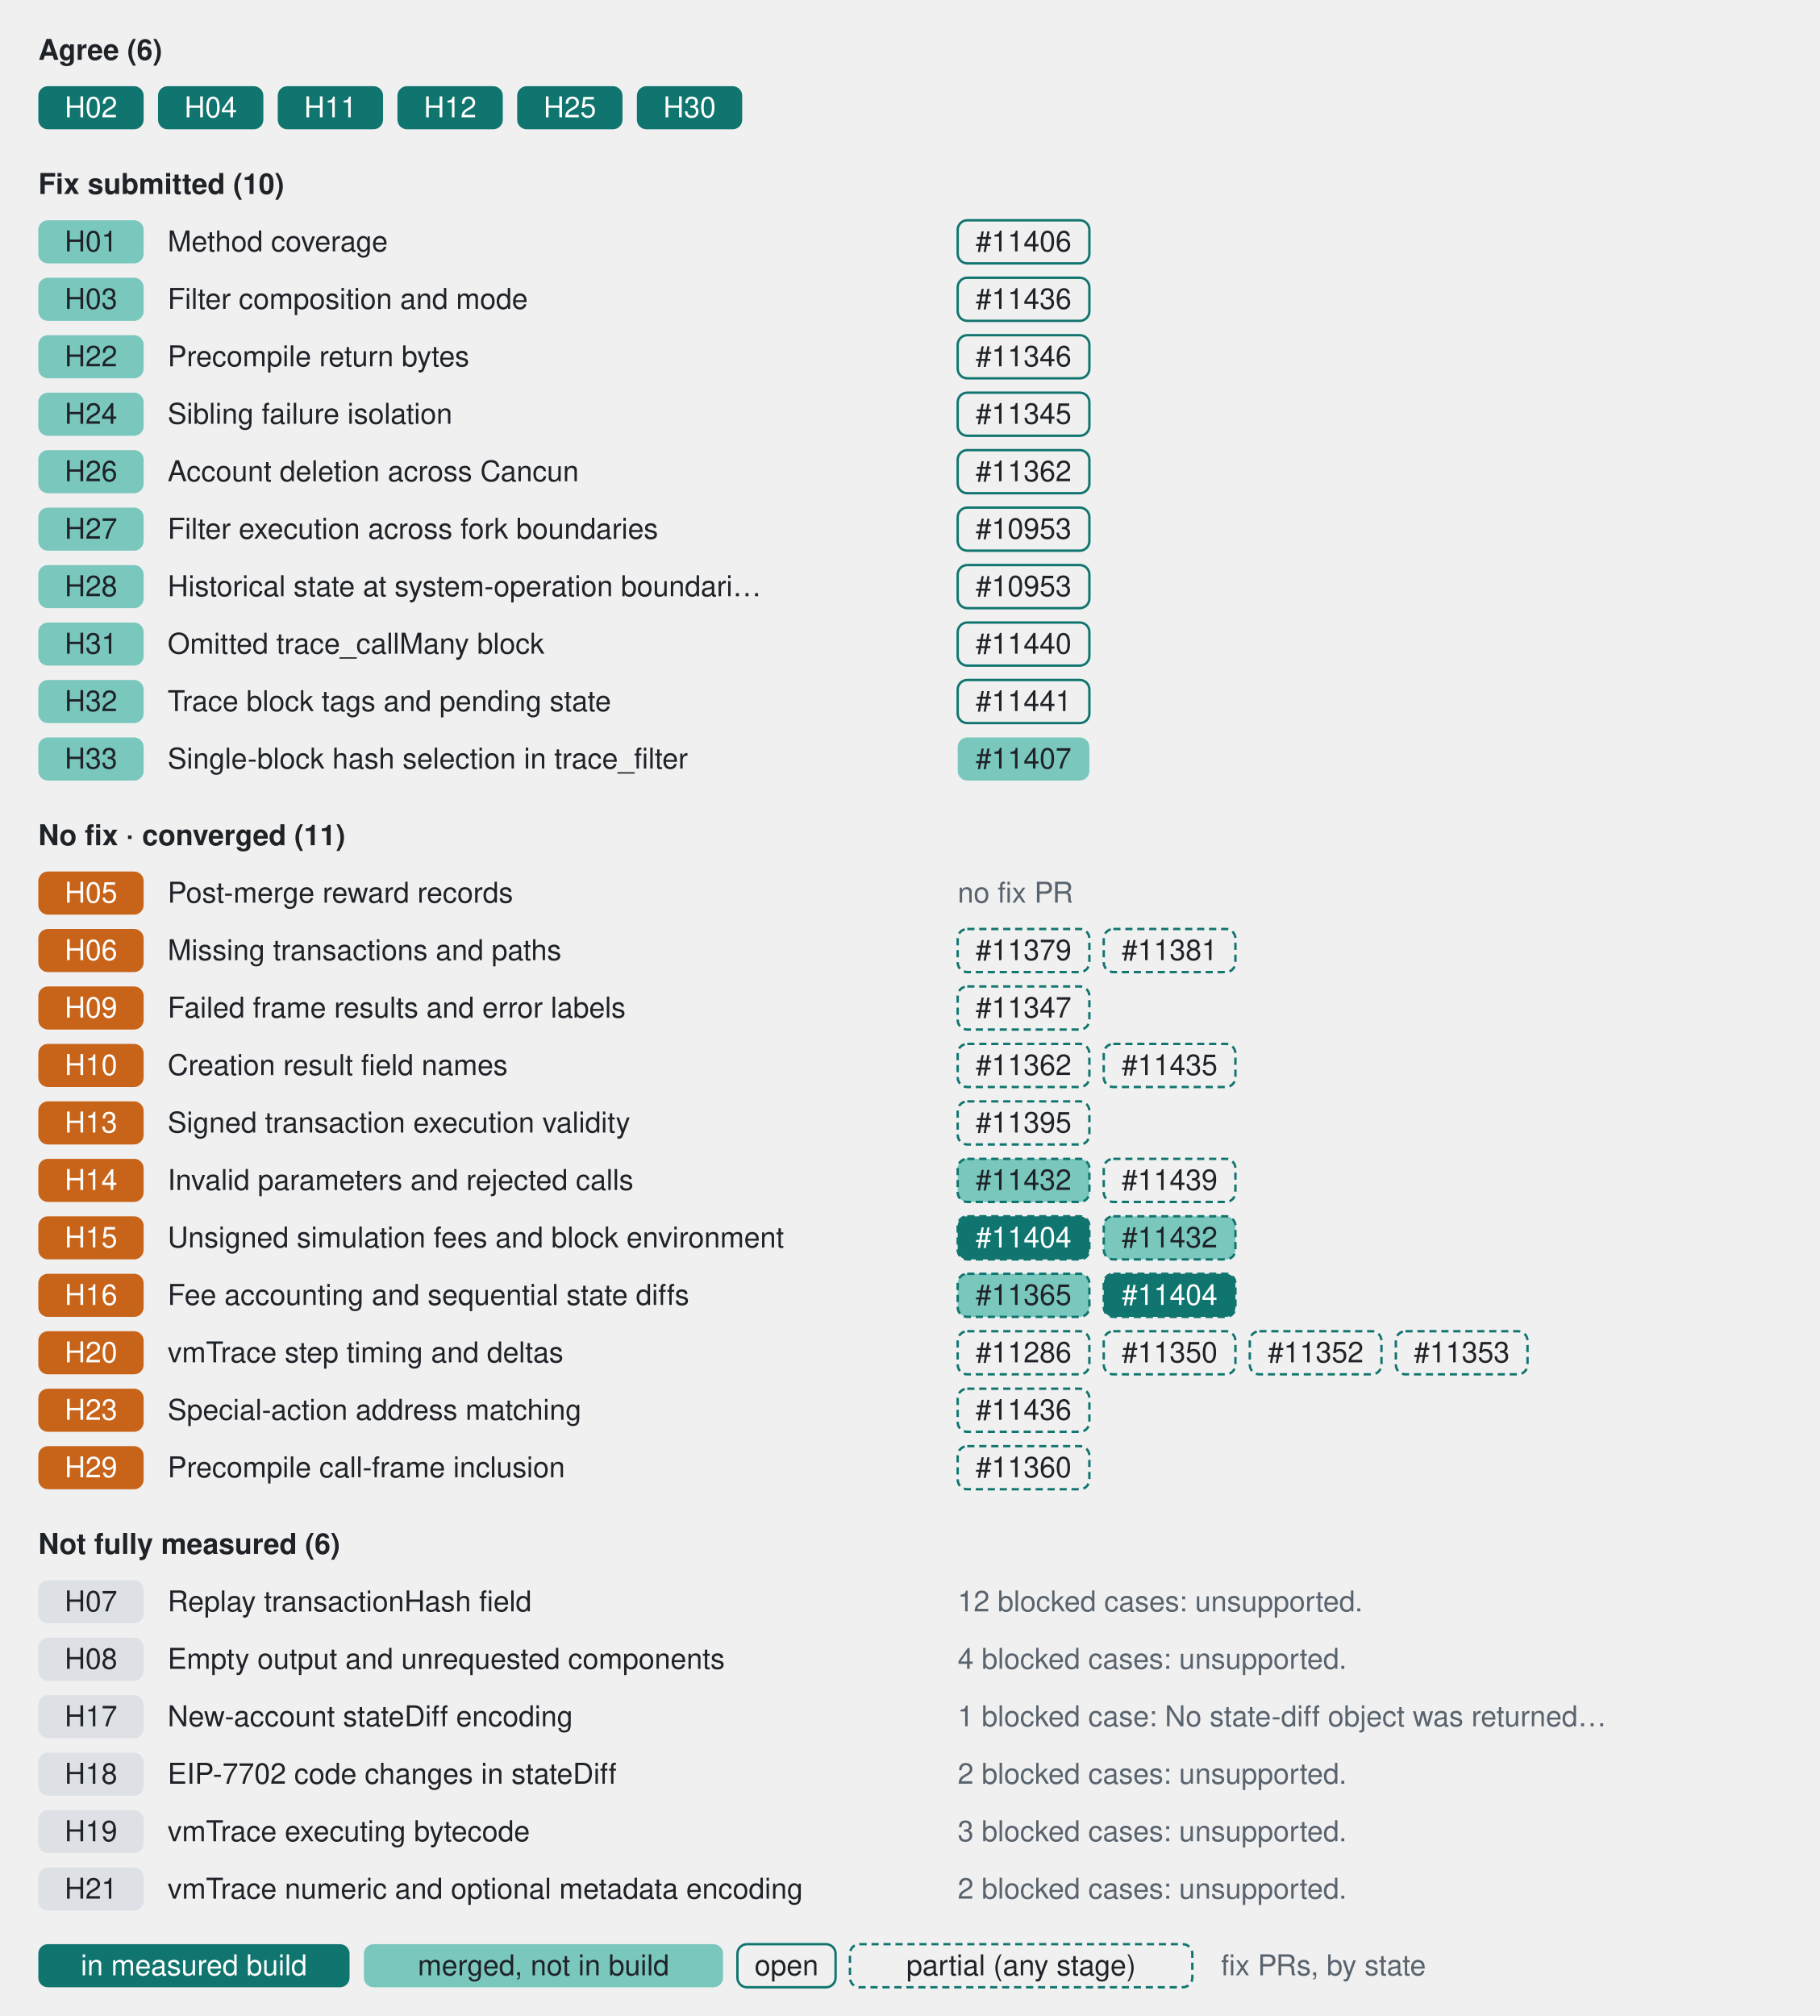
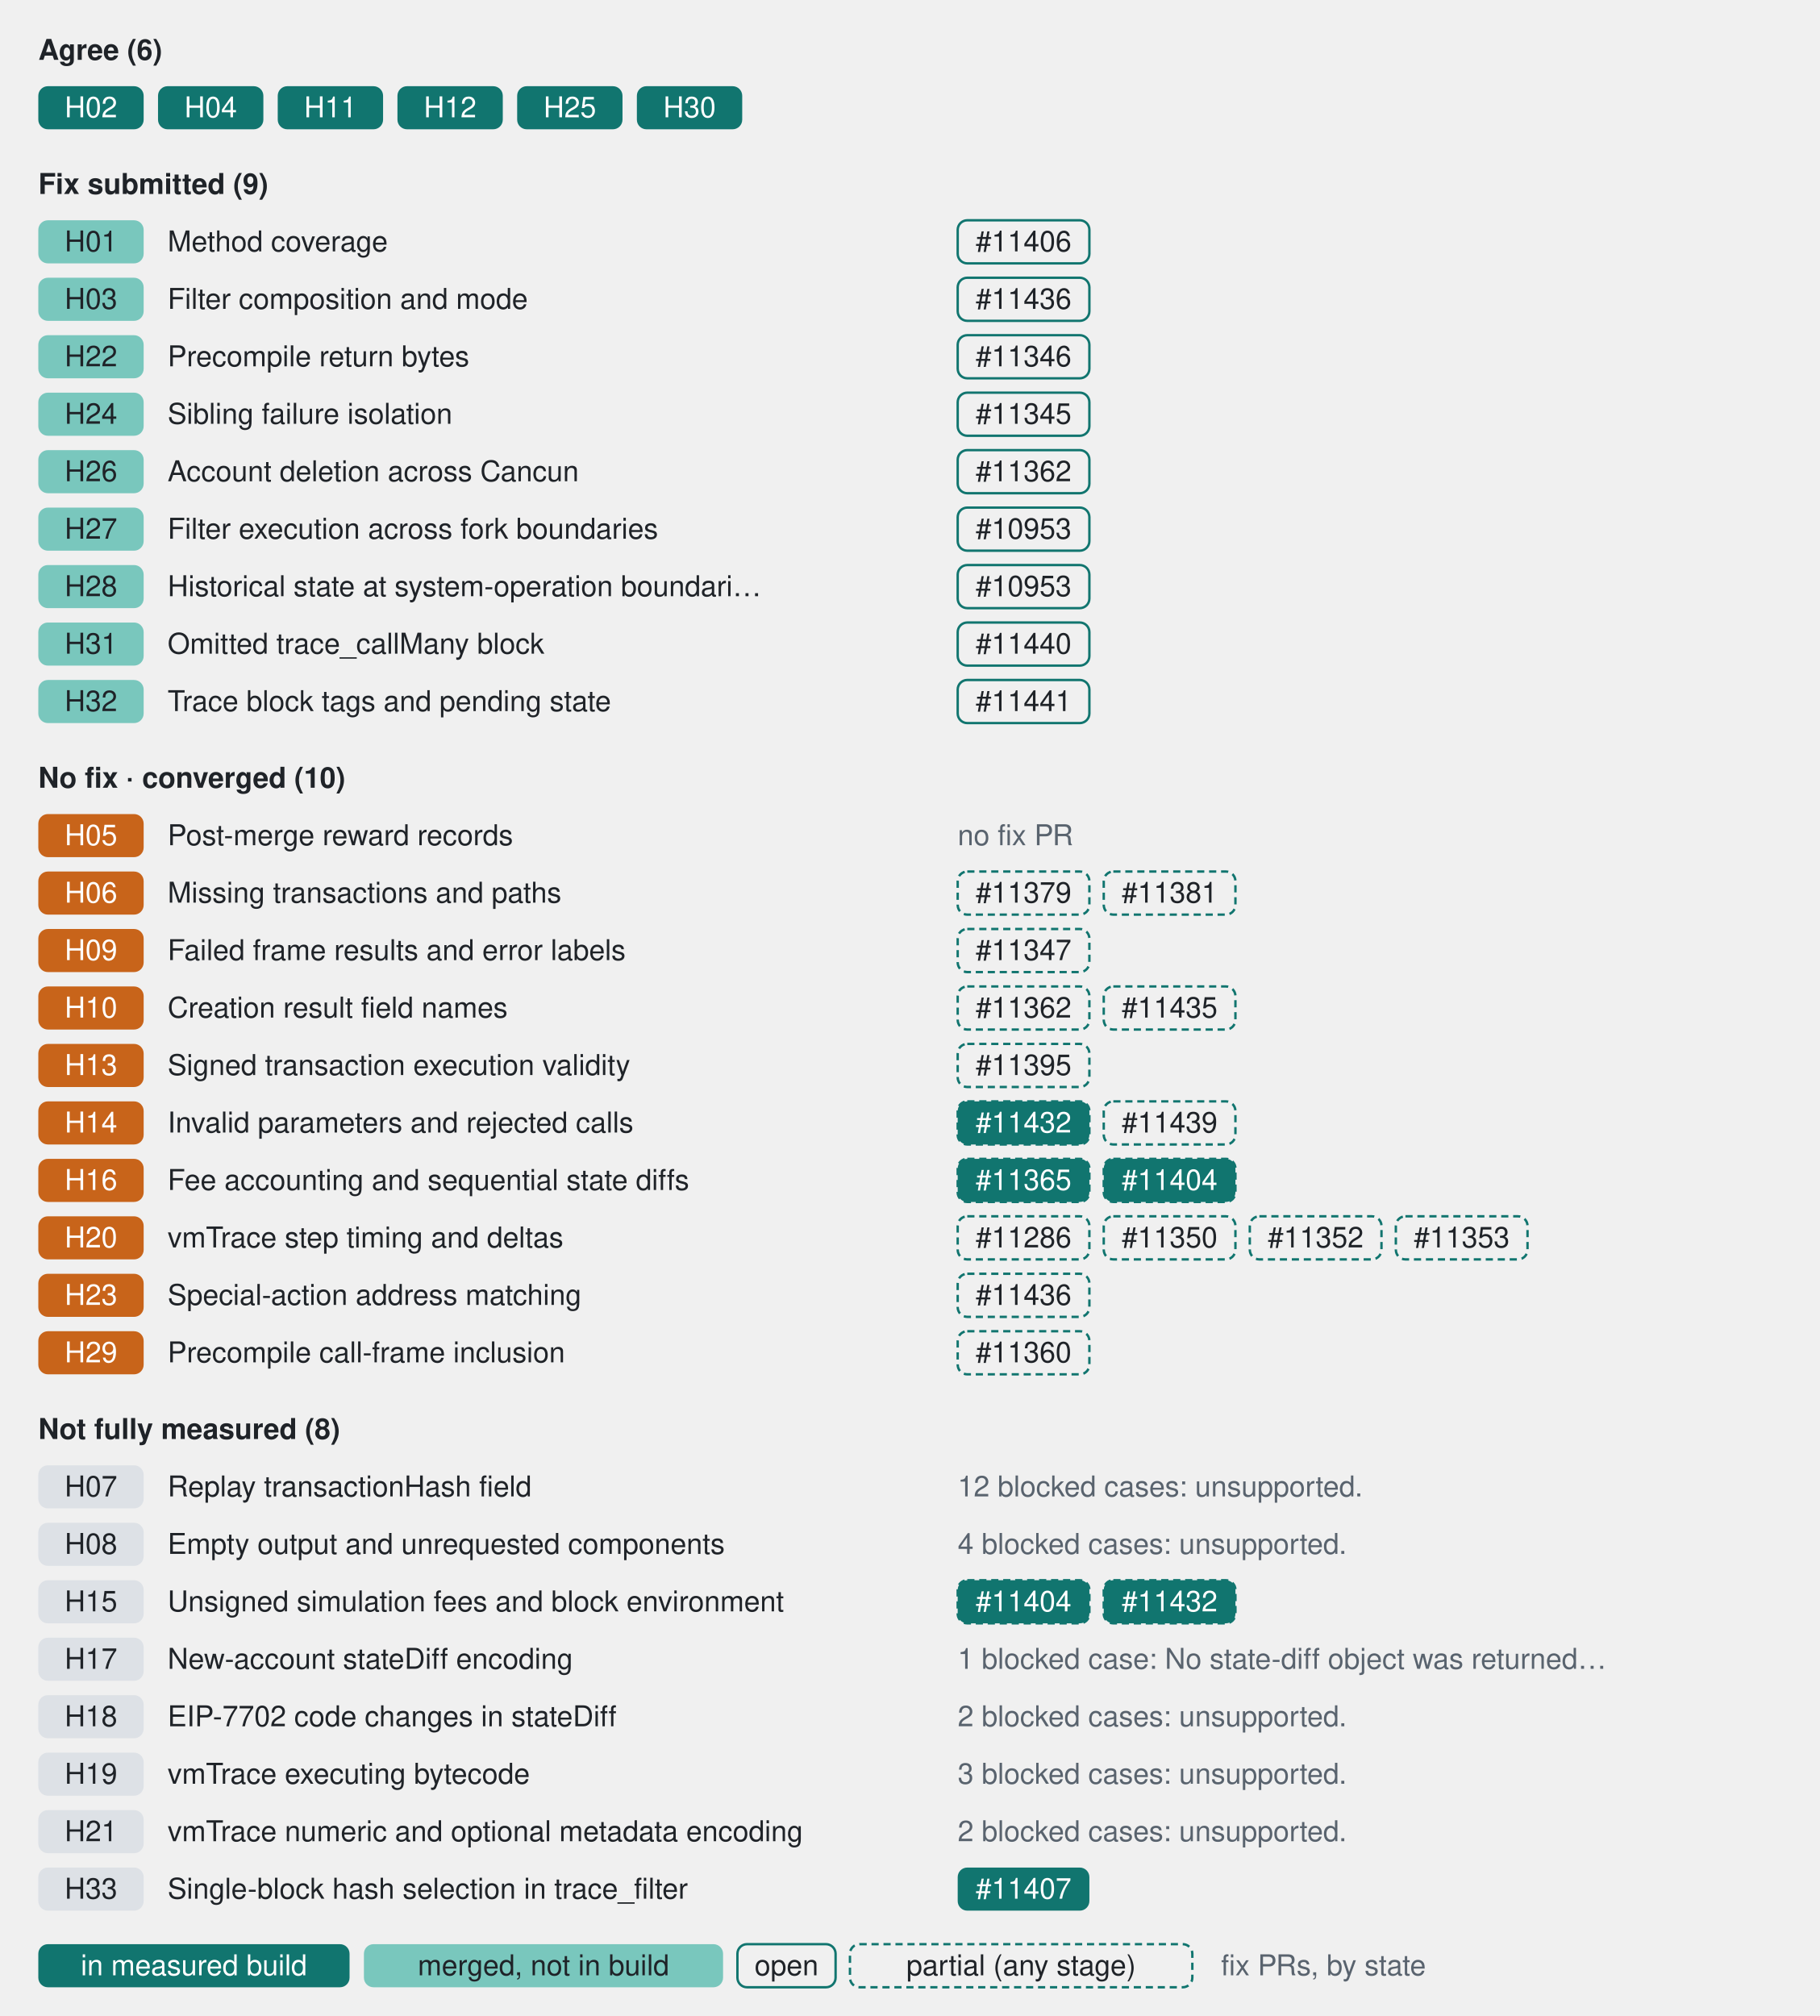
<svg xmlns="http://www.w3.org/2000/svg" width="760" height="842" viewBox="0 0 760 842" role="img" aria-labelledby="title">
  <style>text{font-family:-apple-system,BlinkMacSystemFont,"Segoe UI",Helvetica,Arial,sans-serif;font-size:12px}.head{font-weight:600}.partial{stroke-dasharray:3 2}.label{fill:#1f2328}.muted{fill:#59636e}.pr{fill:none;stroke:#11756f}.edge{stroke:#11756f}.b-agree{fill:#11756f}.n-agree{fill:#ffffff}.b-fix{fill:#79c7bd}.n-fix{fill:#1f2328}.b-converged{fill:#c8641a}.n-converged{fill:#ffffff}.b-review{fill:#f2b36b}.n-review{fill:#1f2328}.b-policy{fill:#8172c4}.n-policy{fill:#ffffff}.b-unmeasured{fill:#dde1e6}.n-unmeasured{fill:#1f2328}@media (prefers-color-scheme:dark){.label{fill:#e6edf3}.muted{fill:#9198a1}.pr{fill:none;stroke:#3aa59a}.edge{stroke:#3aa59a}.b-agree{fill:#3aa59a}.n-agree{fill:#0d1117}.b-fix{fill:#1a6b62}.n-fix{fill:#ffffff}.b-converged{fill:#e5843a}.n-converged{fill:#0d1117}.b-review{fill:#8f5420}.n-review{fill:#ffffff}.b-policy{fill:#9b8fe0}.n-policy{fill:#0d1117}.b-unmeasured{fill:#2d333b}.n-unmeasured{fill:#e6edf3}}</style>
  <text class="label head" x="16" y="25">Agree (6)</text>
  <rect class="b-agree" x="16" y="36" width="44" height="18" rx="4" />
  <text class="n-agree" x="38" y="49" text-anchor="middle">H02</text>
  <rect class="b-agree" x="66" y="36" width="44" height="18" rx="4" />
  <text class="n-agree" x="88" y="49" text-anchor="middle">H04</text>
  <rect class="b-agree" x="116" y="36" width="44" height="18" rx="4" />
  <text class="n-agree" x="138" y="49" text-anchor="middle">H11</text>
  <rect class="b-agree" x="166" y="36" width="44" height="18" rx="4" />
  <text class="n-agree" x="188" y="49" text-anchor="middle">H12</text>
  <rect class="b-agree" x="216" y="36" width="44" height="18" rx="4" />
  <text class="n-agree" x="238" y="49" text-anchor="middle">H25</text>
  <rect class="b-agree" x="266" y="36" width="44" height="18" rx="4" />
  <text class="n-agree" x="288" y="49" text-anchor="middle">H30</text>
-   <text class="label head" x="16" y="81">Fix submitted (10)</text>
+   <text class="label head" x="16" y="81">Fix submitted (9)</text>
  <rect class="b-fix" x="16" y="92" width="44" height="18" rx="4" />
  <text class="n-fix" x="38" y="105" text-anchor="middle">H01</text>
  <text class="label" x="70" y="105">Method coverage</text>
  <rect class="pr" x="400" y="92" width="55" height="18" rx="4" />
  <text class="label" x="427.5" y="105" text-anchor="middle">#11406</text>
  <rect class="b-fix" x="16" y="116" width="44" height="18" rx="4" />
  <text class="n-fix" x="38" y="129" text-anchor="middle">H03</text>
  <text class="label" x="70" y="129">Filter composition and mode</text>
  <rect class="pr" x="400" y="116" width="55" height="18" rx="4" />
  <text class="label" x="427.5" y="129" text-anchor="middle">#11436</text>
  <rect class="b-fix" x="16" y="140" width="44" height="18" rx="4" />
  <text class="n-fix" x="38" y="153" text-anchor="middle">H22</text>
  <text class="label" x="70" y="153">Precompile return bytes</text>
  <rect class="pr" x="400" y="140" width="55" height="18" rx="4" />
  <text class="label" x="427.5" y="153" text-anchor="middle">#11346</text>
  <rect class="b-fix" x="16" y="164" width="44" height="18" rx="4" />
  <text class="n-fix" x="38" y="177" text-anchor="middle">H24</text>
  <text class="label" x="70" y="177">Sibling failure isolation</text>
  <rect class="pr" x="400" y="164" width="55" height="18" rx="4" />
  <text class="label" x="427.5" y="177" text-anchor="middle">#11345</text>
  <rect class="b-fix" x="16" y="188" width="44" height="18" rx="4" />
  <text class="n-fix" x="38" y="201" text-anchor="middle">H26</text>
  <text class="label" x="70" y="201">Account deletion across Cancun</text>
  <rect class="pr" x="400" y="188" width="55" height="18" rx="4" />
  <text class="label" x="427.5" y="201" text-anchor="middle">#11362</text>
  <rect class="b-fix" x="16" y="212" width="44" height="18" rx="4" />
  <text class="n-fix" x="38" y="225" text-anchor="middle">H27</text>
  <text class="label" x="70" y="225">Filter execution across fork boundaries</text>
  <rect class="pr" x="400" y="212" width="55" height="18" rx="4" />
  <text class="label" x="427.5" y="225" text-anchor="middle">#10953</text>
  <rect class="b-fix" x="16" y="236" width="44" height="18" rx="4" />
  <text class="n-fix" x="38" y="249" text-anchor="middle">H28</text>
  <text class="label" x="70" y="249">Historical state at system-operation boundari…</text>
  <rect class="pr" x="400" y="236" width="55" height="18" rx="4" />
  <text class="label" x="427.5" y="249" text-anchor="middle">#10953</text>
  <rect class="b-fix" x="16" y="260" width="44" height="18" rx="4" />
  <text class="n-fix" x="38" y="273" text-anchor="middle">H31</text>
  <text class="label" x="70" y="273">Omitted trace_callMany block</text>
  <rect class="pr" x="400" y="260" width="55" height="18" rx="4" />
  <text class="label" x="427.5" y="273" text-anchor="middle">#11440</text>
  <rect class="b-fix" x="16" y="284" width="44" height="18" rx="4" />
  <text class="n-fix" x="38" y="297" text-anchor="middle">H32</text>
  <text class="label" x="70" y="297">Trace block tags and pending state</text>
  <rect class="pr" x="400" y="284" width="55" height="18" rx="4" />
  <text class="label" x="427.5" y="297" text-anchor="middle">#11441</text>
-   <rect class="b-fix" x="16" y="308" width="44" height="18" rx="4" />
-   <text class="n-fix" x="38" y="321" text-anchor="middle">H33</text>
-   <text class="label" x="70" y="321">Single-block hash selection in trace_filter</text>
-   <rect class="b-fix" x="400" y="308" width="55" height="18" rx="4" />
-   <text class="n-fix" x="427.5" y="321" text-anchor="middle">#11407</text>
-   <text class="label head" x="16" y="353">No fix · converged (11)</text>
+   <text class="label head" x="16" y="329">No fix · converged (10)</text>
+   <rect class="b-converged" x="16" y="340" width="44" height="18" rx="4" />
+   <text class="n-converged" x="38" y="353" text-anchor="middle">H05</text>
+   <text class="label" x="70" y="353">Post-merge reward records</text>
+   <text class="muted" x="400" y="353">no fix PR</text>
  <rect class="b-converged" x="16" y="364" width="44" height="18" rx="4" />
-   <text class="n-converged" x="38" y="377" text-anchor="middle">H05</text>
-   <text class="label" x="70" y="377">Post-merge reward records</text>
-   <text class="muted" x="400" y="377">no fix PR</text>
+   <text class="n-converged" x="38" y="377" text-anchor="middle">H06</text>
+   <text class="label" x="70" y="377">Missing transactions and paths</text>
+   <rect class="pr edge partial" x="400" y="364" width="55" height="18" rx="4" />
+   <text class="label" x="427.5" y="377" text-anchor="middle">#11379</text>
+   <rect class="pr edge partial" x="461" y="364" width="55" height="18" rx="4" />
+   <text class="label" x="488.5" y="377" text-anchor="middle">#11381</text>
  <rect class="b-converged" x="16" y="388" width="44" height="18" rx="4" />
-   <text class="n-converged" x="38" y="401" text-anchor="middle">H06</text>
-   <text class="label" x="70" y="401">Missing transactions and paths</text>
+   <text class="n-converged" x="38" y="401" text-anchor="middle">H09</text>
+   <text class="label" x="70" y="401">Failed frame results and error labels</text>
  <rect class="pr edge partial" x="400" y="388" width="55" height="18" rx="4" />
-   <text class="label" x="427.5" y="401" text-anchor="middle">#11379</text>
-   <rect class="pr edge partial" x="461" y="388" width="55" height="18" rx="4" />
-   <text class="label" x="488.5" y="401" text-anchor="middle">#11381</text>
+   <text class="label" x="427.5" y="401" text-anchor="middle">#11347</text>
  <rect class="b-converged" x="16" y="412" width="44" height="18" rx="4" />
-   <text class="n-converged" x="38" y="425" text-anchor="middle">H09</text>
-   <text class="label" x="70" y="425">Failed frame results and error labels</text>
+   <text class="n-converged" x="38" y="425" text-anchor="middle">H10</text>
+   <text class="label" x="70" y="425">Creation result field names</text>
  <rect class="pr edge partial" x="400" y="412" width="55" height="18" rx="4" />
-   <text class="label" x="427.5" y="425" text-anchor="middle">#11347</text>
+   <text class="label" x="427.5" y="425" text-anchor="middle">#11362</text>
+   <rect class="pr edge partial" x="461" y="412" width="55" height="18" rx="4" />
+   <text class="label" x="488.5" y="425" text-anchor="middle">#11435</text>
  <rect class="b-converged" x="16" y="436" width="44" height="18" rx="4" />
-   <text class="n-converged" x="38" y="449" text-anchor="middle">H10</text>
-   <text class="label" x="70" y="449">Creation result field names</text>
+   <text class="n-converged" x="38" y="449" text-anchor="middle">H13</text>
+   <text class="label" x="70" y="449">Signed transaction execution validity</text>
  <rect class="pr edge partial" x="400" y="436" width="55" height="18" rx="4" />
-   <text class="label" x="427.5" y="449" text-anchor="middle">#11362</text>
-   <rect class="pr edge partial" x="461" y="436" width="55" height="18" rx="4" />
-   <text class="label" x="488.5" y="449" text-anchor="middle">#11435</text>
+   <text class="label" x="427.5" y="449" text-anchor="middle">#11395</text>
  <rect class="b-converged" x="16" y="460" width="44" height="18" rx="4" />
-   <text class="n-converged" x="38" y="473" text-anchor="middle">H13</text>
-   <text class="label" x="70" y="473">Signed transaction execution validity</text>
-   <rect class="pr edge partial" x="400" y="460" width="55" height="18" rx="4" />
-   <text class="label" x="427.5" y="473" text-anchor="middle">#11395</text>
+   <text class="n-converged" x="38" y="473" text-anchor="middle">H14</text>
+   <text class="label" x="70" y="473">Invalid parameters and rejected calls</text>
+   <rect class="b-agree edge partial" x="400" y="460" width="55" height="18" rx="4" />
+   <text class="n-agree" x="427.5" y="473" text-anchor="middle">#11432</text>
+   <rect class="pr edge partial" x="461" y="460" width="55" height="18" rx="4" />
+   <text class="label" x="488.5" y="473" text-anchor="middle">#11439</text>
  <rect class="b-converged" x="16" y="484" width="44" height="18" rx="4" />
-   <text class="n-converged" x="38" y="497" text-anchor="middle">H14</text>
-   <text class="label" x="70" y="497">Invalid parameters and rejected calls</text>
-   <rect class="b-fix edge partial" x="400" y="484" width="55" height="18" rx="4" />
-   <text class="n-fix" x="427.5" y="497" text-anchor="middle">#11432</text>
-   <rect class="pr edge partial" x="461" y="484" width="55" height="18" rx="4" />
-   <text class="label" x="488.5" y="497" text-anchor="middle">#11439</text>
+   <text class="n-converged" x="38" y="497" text-anchor="middle">H16</text>
+   <text class="label" x="70" y="497">Fee accounting and sequential state diffs</text>
+   <rect class="b-agree edge partial" x="400" y="484" width="55" height="18" rx="4" />
+   <text class="n-agree" x="427.5" y="497" text-anchor="middle">#11365</text>
+   <rect class="b-agree edge partial" x="461" y="484" width="55" height="18" rx="4" />
+   <text class="n-agree" x="488.5" y="497" text-anchor="middle">#11404</text>
  <rect class="b-converged" x="16" y="508" width="44" height="18" rx="4" />
-   <text class="n-converged" x="38" y="521" text-anchor="middle">H15</text>
-   <text class="label" x="70" y="521">Unsigned simulation fees and block environment</text>
-   <rect class="b-agree edge partial" x="400" y="508" width="55" height="18" rx="4" />
-   <text class="n-agree" x="427.5" y="521" text-anchor="middle">#11404</text>
-   <rect class="b-fix edge partial" x="461" y="508" width="55" height="18" rx="4" />
-   <text class="n-fix" x="488.5" y="521" text-anchor="middle">#11432</text>
+   <text class="n-converged" x="38" y="521" text-anchor="middle">H20</text>
+   <text class="label" x="70" y="521">vmTrace step timing and deltas</text>
+   <rect class="pr edge partial" x="400" y="508" width="55" height="18" rx="4" />
+   <text class="label" x="427.5" y="521" text-anchor="middle">#11286</text>
+   <rect class="pr edge partial" x="461" y="508" width="55" height="18" rx="4" />
+   <text class="label" x="488.5" y="521" text-anchor="middle">#11350</text>
+   <rect class="pr edge partial" x="522" y="508" width="55" height="18" rx="4" />
+   <text class="label" x="549.5" y="521" text-anchor="middle">#11352</text>
+   <rect class="pr edge partial" x="583" y="508" width="55" height="18" rx="4" />
+   <text class="label" x="610.5" y="521" text-anchor="middle">#11353</text>
  <rect class="b-converged" x="16" y="532" width="44" height="18" rx="4" />
-   <text class="n-converged" x="38" y="545" text-anchor="middle">H16</text>
-   <text class="label" x="70" y="545">Fee accounting and sequential state diffs</text>
-   <rect class="b-fix edge partial" x="400" y="532" width="55" height="18" rx="4" />
-   <text class="n-fix" x="427.5" y="545" text-anchor="middle">#11365</text>
-   <rect class="b-agree edge partial" x="461" y="532" width="55" height="18" rx="4" />
-   <text class="n-agree" x="488.5" y="545" text-anchor="middle">#11404</text>
+   <text class="n-converged" x="38" y="545" text-anchor="middle">H23</text>
+   <text class="label" x="70" y="545">Special-action address matching</text>
+   <rect class="pr edge partial" x="400" y="532" width="55" height="18" rx="4" />
+   <text class="label" x="427.5" y="545" text-anchor="middle">#11436</text>
  <rect class="b-converged" x="16" y="556" width="44" height="18" rx="4" />
-   <text class="n-converged" x="38" y="569" text-anchor="middle">H20</text>
-   <text class="label" x="70" y="569">vmTrace step timing and deltas</text>
+   <text class="n-converged" x="38" y="569" text-anchor="middle">H29</text>
+   <text class="label" x="70" y="569">Precompile call-frame inclusion</text>
  <rect class="pr edge partial" x="400" y="556" width="55" height="18" rx="4" />
-   <text class="label" x="427.5" y="569" text-anchor="middle">#11286</text>
-   <rect class="pr edge partial" x="461" y="556" width="55" height="18" rx="4" />
-   <text class="label" x="488.5" y="569" text-anchor="middle">#11350</text>
-   <rect class="pr edge partial" x="522" y="556" width="55" height="18" rx="4" />
-   <text class="label" x="549.5" y="569" text-anchor="middle">#11352</text>
-   <rect class="pr edge partial" x="583" y="556" width="55" height="18" rx="4" />
-   <text class="label" x="610.5" y="569" text-anchor="middle">#11353</text>
-   <rect class="b-converged" x="16" y="580" width="44" height="18" rx="4" />
-   <text class="n-converged" x="38" y="593" text-anchor="middle">H23</text>
-   <text class="label" x="70" y="593">Special-action address matching</text>
-   <rect class="pr edge partial" x="400" y="580" width="55" height="18" rx="4" />
-   <text class="label" x="427.5" y="593" text-anchor="middle">#11436</text>
-   <rect class="b-converged" x="16" y="604" width="44" height="18" rx="4" />
-   <text class="n-converged" x="38" y="617" text-anchor="middle">H29</text>
-   <text class="label" x="70" y="617">Precompile call-frame inclusion</text>
-   <rect class="pr edge partial" x="400" y="604" width="55" height="18" rx="4" />
-   <text class="label" x="427.5" y="617" text-anchor="middle">#11360</text>
-   <text class="label head" x="16" y="649">Not fully measured (6)</text>
+   <text class="label" x="427.5" y="569" text-anchor="middle">#11360</text>
+   <text class="label head" x="16" y="601">Not fully measured (8)</text>
+   <rect class="b-unmeasured" x="16" y="612" width="44" height="18" rx="4" />
+   <text class="n-unmeasured" x="38" y="625" text-anchor="middle">H07</text>
+   <text class="label" x="70" y="625">Replay transactionHash field</text>
+   <text class="muted" x="400" y="625">12 blocked cases: unsupported.</text>
+   <rect class="b-unmeasured" x="16" y="636" width="44" height="18" rx="4" />
+   <text class="n-unmeasured" x="38" y="649" text-anchor="middle">H08</text>
+   <text class="label" x="70" y="649">Empty output and unrequested components</text>
+   <text class="muted" x="400" y="649">4 blocked cases: unsupported.</text>
  <rect class="b-unmeasured" x="16" y="660" width="44" height="18" rx="4" />
-   <text class="n-unmeasured" x="38" y="673" text-anchor="middle">H07</text>
-   <text class="label" x="70" y="673">Replay transactionHash field</text>
-   <text class="muted" x="400" y="673">12 blocked cases: unsupported.</text>
+   <text class="n-unmeasured" x="38" y="673" text-anchor="middle">H15</text>
+   <text class="label" x="70" y="673">Unsigned simulation fees and block environment</text>
+   <rect class="b-agree edge partial" x="400" y="660" width="55" height="18" rx="4" />
+   <text class="n-agree" x="427.5" y="673" text-anchor="middle">#11404</text>
+   <rect class="b-agree edge partial" x="461" y="660" width="55" height="18" rx="4" />
+   <text class="n-agree" x="488.5" y="673" text-anchor="middle">#11432</text>
  <rect class="b-unmeasured" x="16" y="684" width="44" height="18" rx="4" />
-   <text class="n-unmeasured" x="38" y="697" text-anchor="middle">H08</text>
-   <text class="label" x="70" y="697">Empty output and unrequested components</text>
-   <text class="muted" x="400" y="697">4 blocked cases: unsupported.</text>
+   <text class="n-unmeasured" x="38" y="697" text-anchor="middle">H17</text>
+   <text class="label" x="70" y="697">New-account stateDiff encoding</text>
+   <text class="muted" x="400" y="697">1 blocked case: No state-diff object was returned…</text>
  <rect class="b-unmeasured" x="16" y="708" width="44" height="18" rx="4" />
-   <text class="n-unmeasured" x="38" y="721" text-anchor="middle">H17</text>
-   <text class="label" x="70" y="721">New-account stateDiff encoding</text>
-   <text class="muted" x="400" y="721">1 blocked case: No state-diff object was returned…</text>
+   <text class="n-unmeasured" x="38" y="721" text-anchor="middle">H18</text>
+   <text class="label" x="70" y="721">EIP-7702 code changes in stateDiff</text>
+   <text class="muted" x="400" y="721">2 blocked cases: unsupported.</text>
  <rect class="b-unmeasured" x="16" y="732" width="44" height="18" rx="4" />
-   <text class="n-unmeasured" x="38" y="745" text-anchor="middle">H18</text>
-   <text class="label" x="70" y="745">EIP-7702 code changes in stateDiff</text>
-   <text class="muted" x="400" y="745">2 blocked cases: unsupported.</text>
+   <text class="n-unmeasured" x="38" y="745" text-anchor="middle">H19</text>
+   <text class="label" x="70" y="745">vmTrace executing bytecode</text>
+   <text class="muted" x="400" y="745">3 blocked cases: unsupported.</text>
  <rect class="b-unmeasured" x="16" y="756" width="44" height="18" rx="4" />
-   <text class="n-unmeasured" x="38" y="769" text-anchor="middle">H19</text>
-   <text class="label" x="70" y="769">vmTrace executing bytecode</text>
-   <text class="muted" x="400" y="769">3 blocked cases: unsupported.</text>
+   <text class="n-unmeasured" x="38" y="769" text-anchor="middle">H21</text>
+   <text class="label" x="70" y="769">vmTrace numeric and optional metadata encoding</text>
+   <text class="muted" x="400" y="769">2 blocked cases: unsupported.</text>
  <rect class="b-unmeasured" x="16" y="780" width="44" height="18" rx="4" />
-   <text class="n-unmeasured" x="38" y="793" text-anchor="middle">H21</text>
-   <text class="label" x="70" y="793">vmTrace numeric and optional metadata encoding</text>
-   <text class="muted" x="400" y="793">2 blocked cases: unsupported.</text>
+   <text class="n-unmeasured" x="38" y="793" text-anchor="middle">H33</text>
+   <text class="label" x="70" y="793">Single-block hash selection in trace_filter</text>
+   <rect class="b-agree" x="400" y="780" width="55" height="18" rx="4" />
+   <text class="n-agree" x="427.5" y="793" text-anchor="middle">#11407</text>
  <rect class="b-agree" x="16" y="812" width="130" height="18" rx="4" />
  <text class="n-agree" x="81" y="825" text-anchor="middle">in measured build</text>
  <rect class="b-fix" x="152" y="812" width="150" height="18" rx="4" />
  <text class="n-fix" x="227" y="825" text-anchor="middle">merged, not in build</text>
  <rect class="pr" x="308" y="812" width="41" height="18" rx="4" />
  <text class="label" x="328.5" y="825" text-anchor="middle">open</text>
  <rect class="pr partial" x="355" y="812" width="143" height="18" rx="4" />
  <text class="label" x="426.5" y="825" text-anchor="middle">partial (any stage)</text>
  <text class="muted" x="510" y="825">fix PRs, by state</text>
</svg>
